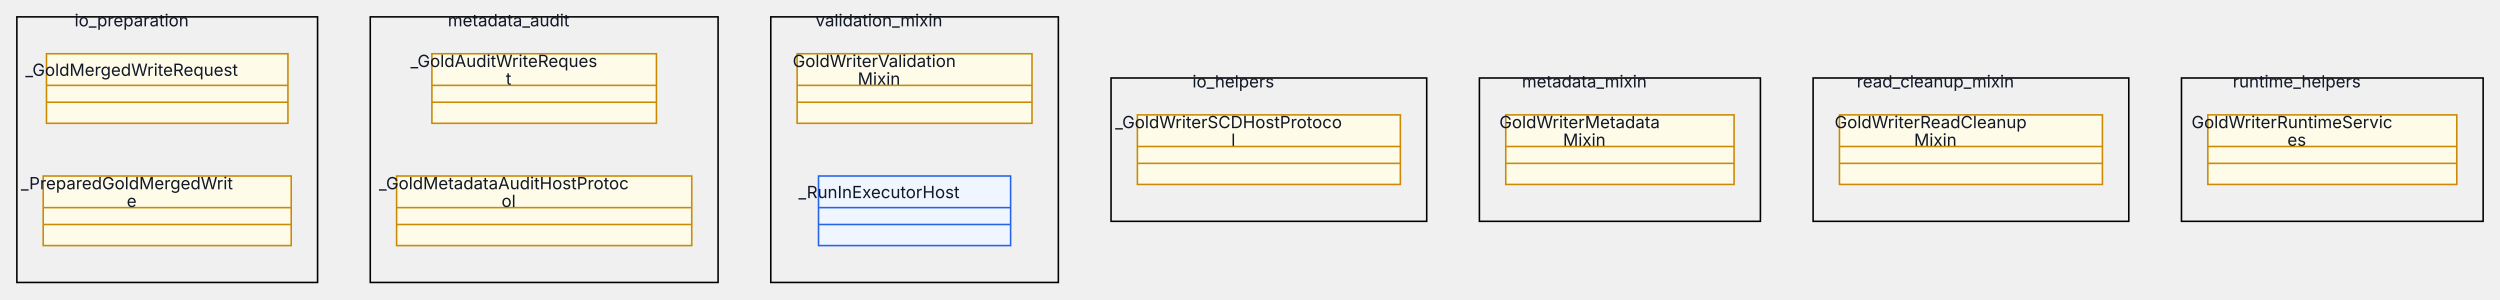
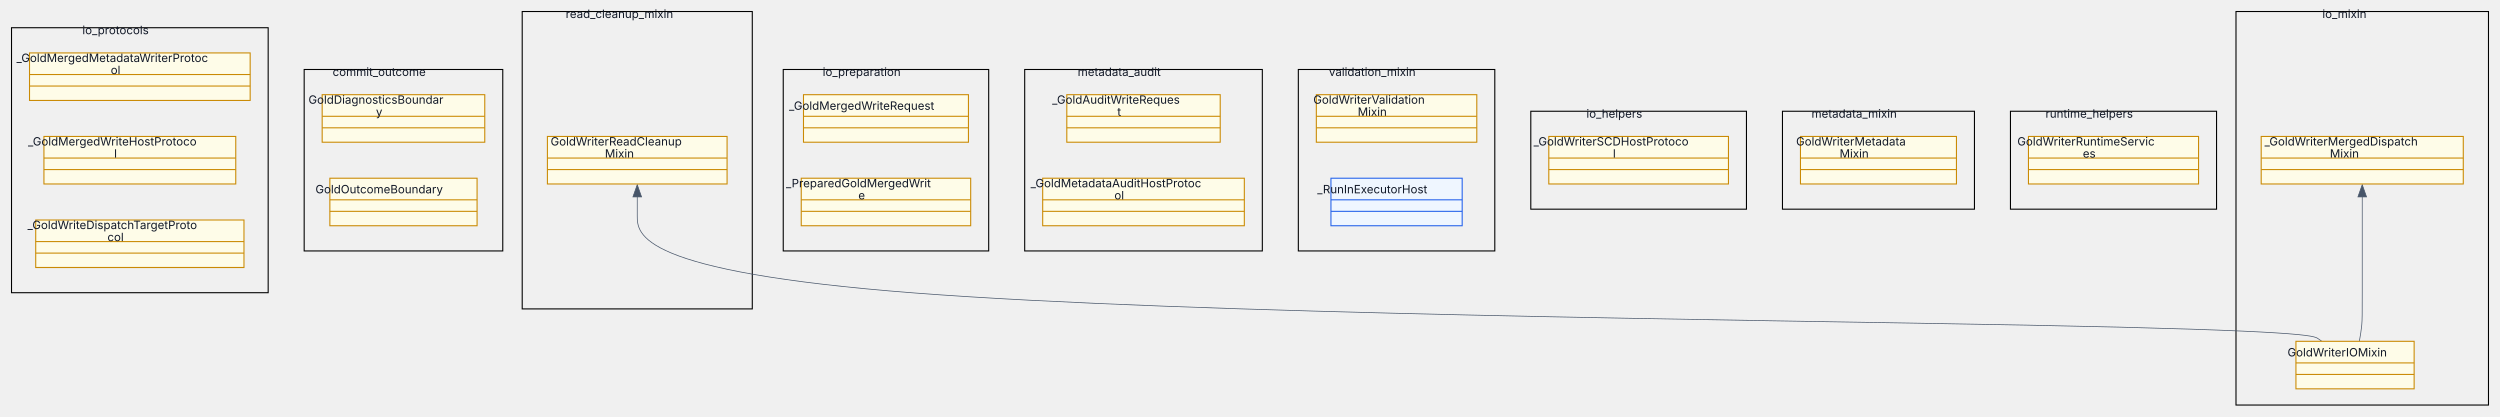
- <svg xmlns="http://www.w3.org/2000/svg" id="my-svg" width="100%" aria-roledescription="classDiagram" style="max-width:2372.03px;background-color:white" viewBox="0 -8 2372.031 284">
+ <svg xmlns="http://www.w3.org/2000/svg" id="my-svg" width="100%" aria-roledescription="classDiagram" style="max-width:3471.89px;background-color:white" viewBox="0 -8 3471.891 578.5">
  <style>#my-svg{font-family:Inter,-apple-system,BlinkMacSystemFont,'Segoe UI',Roboto,Oxygen,Ubuntu,sans-serif;font-size:16px;fill:#212121;}#my-svg .error-icon{fill:#f0fdf4;}#my-svg .error-text{fill:#212121;stroke:#212121;}#my-svg .edge-thickness-normal{stroke-width:2px;}#my-svg .edge-thickness-thick{stroke-width:3.5px;}#my-svg .edge-pattern-solid{stroke-dasharray:0;}#my-svg .edge-pattern-dashed{stroke-dasharray:3;}#my-svg .edge-pattern-dotted{stroke-dasharray:2;}#my-svg .marker{fill:#475569;stroke:#475569;}#my-svg .marker.cross{stroke:#475569;}#my-svg svg{font-family:Inter,-apple-system,BlinkMacSystemFont,'Segoe UI',Roboto,Oxygen,Ubuntu,sans-serif;font-size:16px;}#my-svg g.classGroup text{fill:#2563eb;stroke:none;font-family:Inter,-apple-system,BlinkMacSystemFont,'Segoe UI',Roboto,Oxygen,Ubuntu,sans-serif;font-size:10px;}#my-svg g.classGroup text .title{font-weight:bolder;}#my-svg .nodeLabel,#my-svg .edgeLabel{color:#212121;}#my-svg .edgeLabel .label rect{fill:#eff6ff;}#my-svg .label text{fill:#212121;}#my-svg .edgeLabel .label span{background:#eff6ff;}#my-svg .classTitle{font-weight:bolder;}#my-svg .node rect,#my-svg .node circle,#my-svg .node ellipse,#my-svg .node polygon,#my-svg .node path{fill:#eff6ff;stroke:#2563eb;stroke-width:1px;}#my-svg .divider{stroke:#2563eb;stroke-width:1;}#my-svg g.clickable{cursor:pointer;}#my-svg g.classGroup rect{fill:#eff6ff;stroke:#2563eb;}#my-svg g.classGroup line{stroke:#2563eb;stroke-width:1;}#my-svg .classLabel .box{stroke:none;stroke-width:0;fill:#eff6ff;opacity:0.5;}#my-svg .classLabel .label{fill:#2563eb;font-size:10px;}#my-svg .relation{stroke:#475569;stroke-width:1;fill:none;}#my-svg .dashed-line{stroke-dasharray:3;}#my-svg .dotted-line{stroke-dasharray:1 2;}#my-svg #compositionStart,#my-svg .composition{fill:#475569!important;stroke:#475569!important;stroke-width:1;}#my-svg #compositionEnd,#my-svg .composition{fill:#475569!important;stroke:#475569!important;stroke-width:1;}#my-svg #dependencyStart,#my-svg .dependency{fill:#475569!important;stroke:#475569!important;stroke-width:1;}#my-svg #dependencyStart,#my-svg .dependency{fill:#475569!important;stroke:#475569!important;stroke-width:1;}#my-svg #extensionStart,#my-svg .extension{fill:transparent!important;stroke:#475569!important;stroke-width:1;}#my-svg #extensionEnd,#my-svg .extension{fill:transparent!important;stroke:#475569!important;stroke-width:1;}#my-svg #aggregationStart,#my-svg .aggregation{fill:transparent!important;stroke:#475569!important;stroke-width:1;}#my-svg #aggregationEnd,#my-svg .aggregation{fill:transparent!important;stroke:#475569!important;stroke-width:1;}#my-svg #lollipopStart,#my-svg .lollipop{fill:#eff6ff!important;stroke:#475569!important;stroke-width:1;}#my-svg #lollipopEnd,#my-svg .lollipop{fill:#eff6ff!important;stroke:#475569!important;stroke-width:1;}#my-svg .edgeTerminals{font-size:11px;}#my-svg .classTitleText{text-anchor:middle;font-size:18px;fill:#212121;}#my-svg :root{--mermaid-font-family:"trebuchet ms",verdana,arial,sans-serif;}/*
 * Пользовательские стили диаграмм BioETL (структурированная копия)
 * Источник: custom.css
 * Цель: сгруппировать правила по типам элементов и документировать назначение каждого CSS-параметра.
 */

/* =========================================================
 * 1) Глобальная типографика и базовое поведение текста
 * ========================================================= */
svg {
    /* Задаёт основной стек шрифтов для всего текста в SVG. */
    font-family: Inter, -apple-system, BlinkMacSystemFont, 'Segoe UI', Roboto,
    Oxygen, Ubuntu, sans-serif;
}



/* =========================================================
 * 2) Общая геометрия узлов (для нескольких типов диаграмм)
 * ========================================================= */
.node rect,
.node circle,
.node ellipse,
.node polygon,
.node path {
    /* Единая толщина контура для фигур узлов. */
    stroke-width: 1.5px !important;
    /* Скругляет углы по горизонтали для более мягкого вида. */
    rx: 8;
    /* Скругляет углы по вертикали в паре с rx. */
    ry: 8;
    /* Добавляет лёгкую тень и отделяет узлы от фона. */
    filter:  none; /*  drop-shadow(0px 1px 2px rgba(0, 0, 0, 0.05));*/
}

/* =========================================================
 * 3) Контейнеры subgraph / cluster
 * ========================================================= */
.cluster rect,
.cluster path {
    /* Увеличивает радиус углов у контейнеров-групп. */
    rx: 10;
    /* Поддерживает симметрию скругления по вертикали. */
    ry: 10;
    /* Нейтральная заливка контейнера для снижения визуального шума. */
    fill: #f8fafc;
    /* Приглушённая обводка, чтобы границы были заметны, но не доминировали. */
    stroke: #94a3b8;
    /* Толщина границы контейнера в тон большинству узлов. */
    stroke-width: 1.5px;
    /* Убирает пунктир у рамок контейнеров. */
    stroke-dasharray: none;
    /* Делает фон контейнера полностью непрозрачным. */
    fill-opacity: 1;
    /* Отключает тень контейнера, чтобы акцент оставался на узлах. */
    filter: none;
}

.cluster text {
    /* Нормальный вес шрифта для заголовков групп. */
    font-weight: 400;
    /* Увеличенный размер заголовка относительно текста узлов. */
    font-size: 16px;
}

/* =========================================================
 * 4) Стили линий связей (edges/links)
 * ========================================================= */
.edgePath .path {
    /* Делает основные ребра более заметными в плотных графах. */
    stroke-width: 2.5px;
    /* Скругляет соединения сегментов линий. */
    stroke-linejoin: round;
    /* Скругляет окончания линий. */
    stroke-linecap: round;
}

.edgePath path,
.flowchart-link,
.relation,
.messageLine0,
.messageLine1,
.transition path {
    /* Унифицированные скруглённые соединения для всех типов линий. */
    stroke-linejoin: round;
    /* Унифицированные скруглённые окончания для всех типов линий. */
    stroke-linecap: round;
}

.transition path {
    /* Выравнивает толщину переходов state diagram с основными ребрами. */
    stroke-width: 2.5px;
}

/* =========================================================
 * 5) Подписи ребер и fallback-текст
 * ========================================================= */
.edgeLabel {
    /* Компактный размер шрифта для подписей на связях. */
    font-size: 12px;
    /* Плотная межстрочность для экономии места. */
    line-height: 1.1;
    /* Базовый непрозрачный фон под подписью. */
    background-color: #ffffff;
    /* Небольшие внутренние отступы вокруг текста. */
    padding: 1px 3px;
    /* Мягкое скругление фона подписи. */
    border-radius: 2px;
}

.edgeLabel span,
.edgeLabel p,
text.fo-fallback {
    /* Принудительный тёмный fill для контраста в SVG-рендерах. */
    fill: #111827 !important;
    /* Принудительный тёмный цвет для HTML-подписей. */
    color: #111827 !important;
    /* Полная непрозрачность текста. */
    opacity: 1 !important;
    /* Компактная межстрочность для многострочных подписей. */
    line-height: 1.1;
    /* Убирает стандартные внешние отступы HTML-параграфов. */
    margin: 0;
    /* Убирает стандартные внутренние отступы HTML-параграфов. */
    padding: 0;
}

.edgeLabel .labelBkg,
.labelBkg {
    /* Жёстко задаёт белый фон под текстом подписей. */
    background-color: #ffffff !important;
    /* Делает фон полностью непрозрачным во всех просмотрщиках. */
    opacity: 1 !important;
}

.edgeLabel rect {
    /* Переопределяет полупрозрачный фон по умолчанию у Mermaid. */
    opacity: 1 !important;
    /* Жёстко фиксирует белую заливку прямоугольника под подписью. */
    fill: #ffffff !important;
}

/* =========================================================
 * 6) Элементы sequence diagram
 * ========================================================= */
.actor {
    /* Толщина границы actor-блоков. */
    stroke-width: 1.5px;
    /* Скругление углов actor-блоков по горизонтали. */
    rx: 4;
    /* Скругление углов actor-блоков по вертикали. */
    ry: 4;
}

.messageLine0,
.messageLine1 {
    /* Толщина линий сообщений в sequence diagram. */
    stroke-width: 1.6px;
}

.messageText {
    /* Базовый размер текста сообщений. */
    font-size: 13px;
}

.activation0 {
    /* Более тонкая линия activation bar, чтобы не перегружать схему. */
    stroke-width: 1px;
}

.note {
    /* Скругление углов заметки по горизонтали. */
    rx: 4;
    /* Скругление углов заметки по вертикали. */
    ry: 4;
    /* Тонкая граница для вторичных блоков. */
    stroke-width: 1px;
    /* Лёгкая тень для визуального отделения заметок. */
    filter: drop-shadow(1px 1px 2px rgba(0, 0, 0, 0.06));
}

/* =========================================================
 * 7) Базовые элементы class diagram
 * ========================================================= */
g.classGroup rect {
    /* Скругление углов class box по горизонтали. */
    rx: 10;
    /* Скругление углов class box по вертикали. */
    ry: 10;
    /* Толщина границы class box. */
    stroke-width: 1.5px;
    /* Мягкая тень у class box без агрессивного контраста. */
    filter: drop-shadow(1px 1px 2px rgba(0, 0, 0, 0.06));
}

g.classGroup text {
    /* Базовый размер текста внутри class diagram. */
    font-size: 14px;
    padding: 10px 10px;
}

g.classGroup line {
    /* Толщина внутренних разделителей класса. */
    stroke-width: 1px;
}

.relation {
    /* Толщина связей между классами на уровне основных ребер. */
    stroke-width: 2.5px;
}

/* =========================================================
 * 8) Типографика HTML-лейблов class diagram
 * ========================================================= */
g.label-group .nodeLabel {
    /* Увеличенный размер названия класса для иерархии. */
    font-size: 16px !important;
    /* Полужирный акцент на имени класса. */
    font-weight: 200 !important;
    /* Лёгкое межбуквенное расстояние для читаемости заголовка. */
    letter-spacing: 0.01em;
}

g.annotation-group .nodeLabel {
    /* Уменьшенный размер для стереотипов/аннотаций. */
    font-size: 11px !important;
    /* Курсив для визуального отделения аннотаций. */
    font-style: italic !important;
    /* Небольшое ослабление контраста вторичного текста. */
    opacity: 0.8;
}

g.members-group .nodeLabel,
g.methods-group .nodeLabel {
    /* Компактный размер для атрибутов и методов. */
    font-size: 12px !important;
    /* Нормальный вес шрифта для плотного структурного текста. */
    font-weight: 400 !important;
}

/* =========================================================
 * 9) Помощники размеров foreignObject (class/flowchart)
 * ========================================================= */
g.members-group foreignObject,
g.methods-group foreignObject {
    /* Минимальная высота областей members/methods. */
    min-height: 40px;
}

.node foreignObject &gt; div,
g.classGroup foreignObject &gt; div {
    /* Стабилизирует вычисление размеров с учётом отступов/границ. */
    box-sizing: border-box;
}

.node.size-sm foreignObject &gt; div {
    /* Минимальная высота для малого размерного уровня узла. */
    min-height: 80px;
    /* Минимальная ширина для малого размерного уровня узла. */
    min-width: 180px;
}

.node.size-md foreignObject &gt; div {
    /* Минимальная высота для среднего размерного уровня узла. */
    min-height: 140px;
    /* Минимальная ширина для среднего размерного уровня узла. */
    min-width: 260px;
}

.node.size-lg foreignObject &gt; div {
    /* Минимальная высота для большого размерного уровня узла. */
    min-height: 200px;
    /* Минимальная ширина для большого размерного уровня узла. */
    min-width: 340px;
}

/* =========================================================
 * 10) Элементы state diagram
 * ========================================================= */
g.stateGroup rect {
    /* Скругление углов контейнеров состояний по горизонтали. */
    rx: 8;
    /* Скругление углов контейнеров состояний по вертикали. */
    ry: 8;
}

.statediagram-state rect {
    /* Скругление углов узлов состояния по горизонтали. */
    rx: 8;
    /* Скругление углов узлов состояния по вертикали. */
    ry: 8;
    /* Толщина границы узла состояния. */
    stroke-width: 1.5px;
    /* Лёгкая тень для визуального отделения state box. */
    filter: drop-shadow(1px 2px 3px rgba(0, 0, 0, 0.08));
}

/* =========================================================
 * 11) Элементы ER diagram
 * ========================================================= */
.er.entityBox {
    /* Толщина границы сущности ER-диаграммы. */
    stroke-width: 1.5px;
    /* Скругление углов сущности по горизонтали. */
    rx: 4;
    /* Скругление углов сущности по вертикали. */
    ry: 4;
    /* Лёгкая тень для отделения блоков сущностей. */
    filter: drop-shadow(1px 2px 3px rgba(0, 0, 0, 0.08));
}

/* =========================================================
 * 12) Узлы mindmap
 * ========================================================= */
.mindmap-node rect,
.mindmap-node circle {
    /* Толщина контура узлов mindmap. */
    stroke-width: 1.5px;
    /* Чуть более выраженная тень для плотных радиальных веток. */
    filter: drop-shadow(1px 2px 2px rgba(0, 0, 0, 0.1));
}

/* =========================================================
 * 13) Маркеры стрелок
 * ========================================================= */
marker path {
    /* Единый нейтральный цвет наконечников стрелок. */
    fill: #475569;
}

/* =========================================================
 * 14) Цветовая карта архитектурных слоёв (fallback-селекторы)
 * ========================================================= */
[id*="Domain"] &gt; rect,
[id*="Domain"] &gt; path {
    /* Цвет фона для доменного слоя. */
    fill: #f5f3ff !important;
    /* Цвет границы для доменного слоя. */
    stroke: #7c3aed !important;
}

.cluster[id*="Domain"] &gt; rect,
.cluster[id*="Domain"] &gt; path {
    fill: #ffffff !important;
}

[id*="Application"] &gt; rect,
[id*="Application"] &gt; path {
    /* Цвет фона для application-слоя. */
    fill: #f0fdf4 !important;
    /* Цвет границы для application-слоя. */
    stroke: #16a34a !important;
}

.cluster[id*="Application"] &gt; rect,
.cluster[id*="Application"] &gt; path {
    fill: #ffffff !important;
}

[id*="Infrastructure"] &gt; rect,
[id*="Infrastructure"] &gt; path {
    /* Цвет фона для infrastructure-слоя. */
    fill: #fff1f2 !important;
    /* Цвет границы для infrastructure-слоя. */
    stroke: #dc2626 !important;
}

.cluster[id*="Infrastructure"] &gt; rect,
.cluster[id*="Infrastructure"] &gt; path {
    fill: #ffffff !important;
}

[id*="Composition"] &gt; rect,
[id*="Composition"] &gt; path {
    /* Цвет фона для composition-слоя. */
    fill: #fff7ed !important;
    /* Цвет границы для composition-слоя. */
    stroke: #f59e0b !important;
}

.cluster[id*="Composition"] &gt; rect,
.cluster[id*="Composition"] &gt; path {
    fill: #ffffff !important;
}

[id*="Interfaces"] &gt; rect,
[id*="Interfaces"] &gt; path {
    /* Цвет фона для слоя интерфейсов. */
    fill: #eff6ff !important;
    /* Цвет границы для слоя интерфейсов. */
    stroke: #2563eb !important;
}

.cluster[id*="Interfaces"] &gt; rect,
.cluster[id*="Interfaces"] &gt; path {
    fill: #ffffff !important;
}

[id*="External"] &gt; rect,
[id*="External"] &gt; path {
    /* Цвет фона для внешних систем. */
    fill: #f1f5f9 !important;
    /* Цвет границы для внешних систем. */
    stroke: #64748b !important;
}

.cluster[id*="External"] &gt; rect,
.cluster[id*="External"] &gt; path {
    fill: #ffffff !important;
}

/* Белая подложка под подписи всех архитектурных/medallion слоёв */
g.cluster[id*="Domain"] .cluster-label foreignObject &gt; div,
g.cluster[id*="Application"] .cluster-label foreignObject &gt; div,
g.cluster[id*="Infrastructure"] .cluster-label foreignObject &gt; div,
g.cluster[id*="Composition"] .cluster-label foreignObject &gt; div,
g.cluster[id*="Interfaces"] .cluster-label foreignObject &gt; div,
g.cluster[id*="External"] .cluster-label foreignObject &gt; div,
g.cluster[id*="Bronze"] .cluster-label foreignObject &gt; div,
g.cluster[id*="Silver"] .cluster-label foreignObject &gt; div,
g.cluster[id*="Gold"] .cluster-label foreignObject &gt; div,
g.cluster[id*="Quarantine"] .cluster-label foreignObject &gt; div {
    background: #ffffff !important;
    padding: 0 6px !important;
    border-radius: 4px;
}

/* Fallback для рендеров без foreignObject: не рисуем толстую обводку */
g.cluster[id*="Domain"] .cluster-label text.fo-fallback,
g.cluster[id*="Application"] .cluster-label text.fo-fallback,
g.cluster[id*="Infrastructure"] .cluster-label text.fo-fallback,
g.cluster[id*="Composition"] .cluster-label text.fo-fallback,
g.cluster[id*="Interfaces"] .cluster-label text.fo-fallback,
g.cluster[id*="External"] .cluster-label text.fo-fallback,
g.cluster[id*="Bronze"] .cluster-label text.fo-fallback,
g.cluster[id*="Silver"] .cluster-label text.fo-fallback,
g.cluster[id*="Gold"] .cluster-label text.fo-fallback,
g.cluster[id*="Quarantine"] .cluster-label text.fo-fallback {
    fill: #111827 !important;
    stroke: none !important;
}

/* =========================================================
 * 15) Цветовая карта слоёв Medallion
 * ========================================================= */
[id*="Bronze"] &gt; rect,
[id*="Bronze"] &gt; path {
    /* Цвет фона Bronze-слоя. */
    fill: #fff7ed !important;
    /* Цвет границы Bronze-слоя. */
    stroke: #f59e0b !important;
}

[id*="Silver"] &gt; rect,
[id*="Silver"] &gt; path {
    /* Цвет фона Silver-слоя. */
    fill: #f8fafc !important;
    /* Цвет границы Silver-слоя. */
    stroke: #475569 !important;
}

[id*="Gold"] &gt; rect,
[id*="Gold"] &gt; path {
    /* Цвет фона Gold-слоя. */
    fill: #fefce8 !important;
    /* Цвет границы Gold-слоя. */
    stroke: #ca8a04 !important;
}

[id*="Quarantine"] &gt; rect,
[id*="Quarantine"] &gt; path {
    /* Цвет фона для карантинных/проблемных потоков данных. */
    fill: #ffe4e6 !important;
    /* Цвет границы для карантинных/проблемных потоков данных. */
    stroke: #e11d48 !important;
}
/* Нормализует вес текста в узлах и заголовках слоёв (без полужирного акцента). */
.node .label text,
.node .label tspan,
.node .label .nodeLabel,
text.fo-fallback {
    stroke: none !important;
    stroke-width: 0 !important;
    fill: #111827 !important;
    font-weight: 400 !important;
}
/* Single text layer (fallback-only) */
text.fo-fallback {
    display: inline !important;
}

foreignObject {
    display: none !important;
}/* bioetl-inject */#my-svg .edgeLabel rect{opacity:1!important;fill:#ffffff!important}#my-svg .labelBkg{background-color:#ffffff!important;opacity:1!important}#my-svg .edgeLabel .labelBkg{background-color:#ffffff!important;opacity:1!important}#my-svg .edgeLabel{font-size:12px;line-height:1.1;padding:1px 3px}#my-svg .edgeLabel span{color:#111827!important;fill:#111827!important;opacity:1!important;line-height:1.1;margin:0;padding:0}#my-svg .edgeLabel p{color:#111827!important;fill:#111827!important;opacity:1!important;line-height:1.1;margin:0;padding:0}#my-svg text.fo-fallback{color:#111827!important;fill:#111827!important;opacity:1!important}</style>
  <defs>
    <marker id="my-svg_classDiagram-aggregationStart" class="marker aggregation classDiagram" markerHeight="240" markerWidth="190" orient="auto" refX="18" refY="7">
      <path d="m18 7-9 6-8-6 8-6Z" />
    </marker>
  </defs>
  <defs>
    <marker id="my-svg_classDiagram-aggregationEnd" class="marker aggregation classDiagram" markerHeight="28" markerWidth="20" orient="auto" refX="1" refY="7">
      <path d="m18 7-9 6-8-6 8-6Z" />
    </marker>
  </defs>
  <defs>
    <marker id="my-svg_classDiagram-extensionStart" class="marker extension classDiagram" markerHeight="240" markerWidth="190" orient="auto" refX="18" refY="7">
      <path d="m1 7 17 6V1Z" />
    </marker>
  </defs>
  <defs>
    <marker id="my-svg_classDiagram-extensionEnd" class="marker extension classDiagram" markerHeight="28" markerWidth="20" orient="auto" refX="1" refY="7">
      <path d="M1 1v12l17-6Z" />
    </marker>
  </defs>
  <defs>
    <marker id="my-svg_classDiagram-compositionStart" class="marker composition classDiagram" markerHeight="240" markerWidth="190" orient="auto" refX="18" refY="7">
      <path d="m18 7-9 6-8-6 8-6Z" />
    </marker>
  </defs>
  <defs>
    <marker id="my-svg_classDiagram-compositionEnd" class="marker composition classDiagram" markerHeight="28" markerWidth="20" orient="auto" refX="1" refY="7">
      <path d="m18 7-9 6-8-6 8-6Z" />
    </marker>
  </defs>
  <defs>
    <marker id="my-svg_classDiagram-dependencyStart" class="marker dependency classDiagram" markerHeight="240" markerWidth="190" orient="auto" refX="6" refY="7">
      <path d="m5 7 4 6-8-6 8-6Z" />
    </marker>
  </defs>
  <defs>
    <marker id="my-svg_classDiagram-dependencyEnd" class="marker dependency classDiagram" markerHeight="28" markerWidth="20" orient="auto" refX="13" refY="7">
      <path d="m18 7-9 6 5-6-5-6Z" />
    </marker>
  </defs>
  <defs>
    <marker id="my-svg_classDiagram-lollipopStart" class="marker lollipop classDiagram" markerHeight="240" markerWidth="190" orient="auto" refX="13" refY="7">
      <circle cx="7" cy="7" r="6" fill="transparent" stroke="#000" />
    </marker>
  </defs>
  <defs>
    <marker id="my-svg_classDiagram-lollipopEnd" class="marker lollipop classDiagram" markerHeight="240" markerWidth="190" orient="auto" refX="1" refY="7">
      <circle cx="7" cy="7" r="6" fill="transparent" stroke="#000" />
    </marker>
  </defs>
  <g class="root">
+     <g class="clusters">
+       <g id="io_mixin" class="cluster">
+         <path d="M3105.25 8h350.641v546.5H3105.25z" style="fill:none;stroke:black" />
+         <g class="cluster-label">
+           <text xml:space="preserve" x="29.344" y="9" class="fo-fallback" text-anchor="middle" transform="translate(3251.227 8)">
+             <tspan x="29.344">io_mixin</tspan>
+           </text>
+         </g>
+       </g>
+       <g id="read_cleanup_mixin" class="cluster">
+         <path d="M725.219 8h319.516v413H725.219z" style="fill:none;stroke:black" />
+         <g class="cluster-label">
+           <text xml:space="preserve" x="71.602" y="9" class="fo-fallback" text-anchor="middle" transform="translate(813.375 8)">
+             <tspan x="71.602">read_cleanup_mixin</tspan>
+           </text>
+         </g>
+       </g>
+     </g>
+     <g class="edgePaths">
+       <path id="id1" marker-start="url(#my-svg_classDiagram-extensionStart)" d="M884.977 265.5v25.917c0 25.916 0 77.75 384.655 107.416C1654.288 428.5 2423.6 436 2813.502 443.5s400.397 15 405.645 18.75l5.247 3.75" class="edge-pattern-solid relation" style="fill:none" />
+       <path id="id2" marker-start="url(#my-svg_classDiagram-extensionStart)" d="M3280.57 265.5v133.333c0 29.667 0 37.167-.675 44.667-.676 7.5-2.027 15-2.703 18.75l-.676 3.75" class="edge-pattern-solid relation" style="fill:none" />
+     </g>
    <g class="nodes">
      <g class="root">
-         <g class="clusters" transform="translate(8)">
+         <g class="clusters" transform="translate(8 22.5)">
+           <g id="io_protocols" class="cluster">
+             <path d="M8 8h356.422v368H8z" style="fill:none;stroke:black" />
+             <g class="cluster-label">
+               <text xml:space="preserve" x="43.141" y="9" class="fo-fallback" text-anchor="middle" transform="translate(143.07 8)">
+                 <tspan x="43.141">io_protocols</tspan>
+               </text>
+             </g>
+           </g>
+         </g>
+         <g class="nodes" transform="translate(8 22.5)">
+           <g id="classId-_GoldMergedMetadataWriterProtocol-0" class="node default">
+             <path d="M33 43h306.422v66H33z" class="outer title-state" />
+             <path d="M33 73h306.422M33 89h306.422" class="divider" />
+             <g class="label">
+               <text xml:space="preserve" x="141.211" y=".6" class="classTitle fo-fallback" text-anchor="middle" transform="translate(45 55)">
+                 <tspan x="141.211">_GoldMergedMetadataWriterProtoc</tspan>
+                 <tspan x="141.211" dy="16.8">ol</tspan>
+               </text>
+             </g>
+           </g>
+           <g id="classId-_GoldMergedWriteHostProtocol-1" class="node default">
+             <path d="M53.016 159h266.39v66H53.017z" class="outer title-state" />
+             <path d="M53.016 189h266.39M53.016 205h266.39" class="divider" />
+             <g class="label">
+               <text xml:space="preserve" x="121.195" y=".6" class="classTitle fo-fallback" text-anchor="middle" transform="translate(65.016 171)">
+                 <tspan x="121.195">_GoldMergedWriteHostProtoco</tspan>
+                 <tspan x="121.195" dy="16.8">l</tspan>
+               </text>
+             </g>
+           </g>
+           <g id="classId-_GoldWriteDispatchTargetProtocol-2" class="node default">
+             <path d="M41.602 275H330.82v66H41.6z" class="outer title-state" />
+             <path d="M41.602 305H330.82M41.602 321H330.82" class="divider" />
+             <g class="label">
+               <text xml:space="preserve" x="132.609" y=".6" class="classTitle fo-fallback" text-anchor="middle" transform="translate(53.602 287)">
+                 <tspan x="132.609">_GoldWriteDispatchTargetProto</tspan>
+                 <tspan x="132.609" dy="16.8">col</tspan>
+               </text>
+             </g>
+           </g>
+         </g>
+       </g>
+       <g class="root">
+         <g class="clusters" transform="translate(414.422 80.5)">
+           <g id="commit_outcome" class="cluster">
+             <path d="M8 8h275.797v252H8z" style="fill:none;stroke:black" />
+             <g class="cluster-label">
+               <text xml:space="preserve" x="60.914" y="9" class="fo-fallback" text-anchor="middle" transform="translate(84.984 8)">
+                 <tspan x="60.914">commit_outcome</tspan>
+               </text>
+             </g>
+           </g>
+         </g>
+         <g class="nodes" transform="translate(414.422 80.5)">
+           <g id="classId-GoldDiagnosticsBoundary-3" class="node default">
+             <path d="M33 43h225.797v66H33z" class="outer title-state" />
+             <path d="M33 73h225.796M33 89h225.796" class="divider" />
+             <g class="label">
+               <text xml:space="preserve" x="100.898" y=".6" class="classTitle fo-fallback" text-anchor="middle" transform="translate(45 55)">
+                 <tspan x="100.898">GoldDiagnosticsBoundar</tspan>
+                 <tspan x="100.898" dy="16.8">y</tspan>
+               </text>
+             </g>
+           </g>
+           <g id="classId-GoldOutcomeBoundary-4" class="node default">
+             <path d="M43.671 159h204.453v66H43.671z" class="outer title-state" />
+             <path d="M43.671 189h204.454M43.671 205h204.454" class="divider" />
+             <g class="label">
+               <text xml:space="preserve" x="90.227" y="9" class="classTitle fo-fallback" text-anchor="middle" transform="translate(55.672 171)">
+                 <tspan x="90.227">GoldOutcomeBoundary</tspan>
+               </text>
+             </g>
+           </g>
+         </g>
+       </g>
+       <g id="classId-GoldWriterIOMixin-5" class="node default">
+         <path d="M3188.492 466h164.156v66h-164.156z" class="outer title-state" />
+         <path d="M3188.492 496h164.156M3188.492 512h164.156" class="divider" />
+         <g class="label">
+           <text xml:space="preserve" x="70.078" y="9" class="classTitle fo-fallback" text-anchor="middle" transform="translate(3200.492 478)">
+             <tspan x="70.078">GoldWriterIOMixin</tspan>
+           </text>
+         </g>
+       </g>
+       <g id="classId-_GoldWriterMergedDispatchMixin-6" class="node default">
+         <path d="M3140.25 181.5h280.641v66h-280.64z" class="outer title-state" />
+         <path d="M3140.25 211.5h280.64M3140.25 227.5h280.64" class="divider" />
+         <g class="label">
+           <text xml:space="preserve" x="128.32" y=".6" class="classTitle fo-fallback" text-anchor="middle" transform="translate(3152.25 193.5)">
+             <tspan x="128.32">_GoldWriterMergedDispatch</tspan>
+             <tspan x="128.32" dy="16.8">Mixin</tspan>
+           </text>
+         </g>
+       </g>
+       <g class="root">
+         <g class="clusters" transform="translate(1079.734 80.5)">
          <g id="io_preparation" class="cluster">
            <path d="M8 8h285.313v252H8z" style="fill:none;stroke:black" />
            <g class="cluster-label">
              <text xml:space="preserve" x="51.148" y="9" class="fo-fallback" text-anchor="middle" transform="translate(99.508 8)">
                <tspan x="51.148">io_preparation</tspan>
              </text>
            </g>
          </g>
        </g>
-         <g class="nodes" transform="translate(8)">
-           <g id="classId-_GoldMergedWriteRequest-0" class="node default">
+         <g class="nodes" transform="translate(1079.734 80.5)">
+           <g id="classId-_GoldMergedWriteRequest-7" class="node default">
            <path d="M36.117 43h229.078v66H36.117z" class="outer title-state" />
            <path d="M36.117 73h229.078M36.117 89h229.078" class="divider" />
            <g class="label">
              <text xml:space="preserve" x="102.539" y="9" class="classTitle fo-fallback" text-anchor="middle" transform="translate(48.117 55)">
                <tspan x="102.539">_GoldMergedWriteRequest</tspan>
              </text>
            </g>
          </g>
-           <g id="classId-_PreparedGoldMergedWrite-1" class="node default">
+           <g id="classId-_PreparedGoldMergedWrite-8" class="node default">
            <path d="M33 159h235.313v66H33z" class="outer title-state" />
            <path d="M33 189h235.312M33 205h235.312" class="divider" />
            <g class="label">
              <text xml:space="preserve" x="105.656" y=".6" class="classTitle fo-fallback" text-anchor="middle" transform="translate(45 171)">
                <tspan x="105.656">_PreparedGoldMergedWrit</tspan>
                <tspan x="105.656" dy="16.8">e</tspan>
              </text>
            </g>
          </g>
        </g>
      </g>
      <g class="root">
-         <g class="clusters" transform="translate(343.313)">
+         <g class="clusters" transform="translate(1415.047 80.5)">
          <g id="metadata_audit" class="cluster">
            <path d="M8 8h330.016v252H8z" style="fill:none;stroke:black" />
            <g class="cluster-label">
              <text xml:space="preserve" x="55.156" y="9" class="fo-fallback" text-anchor="middle" transform="translate(117.852 8)">
                <tspan x="55.156">metadata_audit</tspan>
              </text>
            </g>
          </g>
        </g>
-         <g class="nodes" transform="translate(343.313)">
-           <g id="classId-_GoldAuditWriteRequest-2" class="node default">
+         <g class="nodes" transform="translate(1415.047 80.5)">
+           <g id="classId-_GoldAuditWriteRequest-9" class="node default">
            <path d="M66.485 43h213.047v66H66.485z" class="outer title-state" />
            <path d="M66.485 73H279.53M66.485 89H279.53" class="divider" />
            <g class="label">
              <text xml:space="preserve" x="94.523" y=".6" class="classTitle fo-fallback" text-anchor="middle" transform="translate(78.484 55)">
                <tspan x="94.523">_GoldAuditWriteReques</tspan>
                <tspan x="94.523" dy="16.8">t</tspan>
              </text>
            </g>
          </g>
-           <g id="classId-_GoldMetadataAuditHostProtocol-3" class="node default">
+           <g id="classId-_GoldMetadataAuditHostProtocol-10" class="node default">
            <path d="M33 159h280.016v66H33z" class="outer title-state" />
            <path d="M33 189h280.016M33 205h280.016" class="divider" />
            <g class="label">
              <text xml:space="preserve" x="128.008" y=".6" class="classTitle fo-fallback" text-anchor="middle" transform="translate(45 171)">
                <tspan x="128.008">_GoldMetadataAuditHostProtoc</tspan>
                <tspan x="128.008" dy="16.8">ol</tspan>
              </text>
            </g>
          </g>
        </g>
      </g>
      <g class="root">
-         <g class="clusters" transform="translate(723.328)">
+         <g class="clusters" transform="translate(1795.063 80.5)">
          <g id="validation_mixin" class="cluster">
            <path d="M8 8h272.844v252H8z" style="fill:none;stroke:black" />
            <g class="cluster-label">
              <text xml:space="preserve" x="56.922" y="9" class="fo-fallback" text-anchor="middle" transform="translate(87.5 8)">
                <tspan x="56.922">validation_mixin</tspan>
              </text>
            </g>
          </g>
        </g>
-         <g class="nodes" transform="translate(723.328)">
-           <g id="classId-GoldWriterValidationMixin-4" class="node default">
+         <g class="nodes" transform="translate(1795.063 80.5)">
+           <g id="classId-GoldWriterValidationMixin-11" class="node default">
            <path d="M33 43h222.844v66H33z" class="outer title-state" />
            <path d="M33 73h222.844M33 89h222.844" class="divider" />
            <g class="label">
              <text xml:space="preserve" x="99.422" y=".6" class="classTitle fo-fallback" text-anchor="middle" transform="translate(45 55)">
                <tspan x="99.422">GoldWriterValidation</tspan>
                <tspan x="99.422" dy="16.8">Mixin</tspan>
              </text>
            </g>
          </g>
-           <g id="classId-_RunInExecutorHost-5" class="node default">
+           <g id="classId-_RunInExecutorHost-12" class="node default">
            <path d="M53.297 159h182.25v66H53.297z" class="outer title-state" />
            <path d="M53.297 189h182.25M53.297 205h182.25" class="divider" />
            <g class="label">
              <text xml:space="preserve" x="79.125" y="9" class="classTitle fo-fallback" text-anchor="middle" transform="translate(65.297 171)">
                <tspan x="79.125">_RunInExecutorHost</tspan>
              </text>
            </g>
          </g>
        </g>
      </g>
      <g class="root">
-         <g class="clusters" transform="translate(1046.172 58)">
+         <g class="clusters" transform="translate(2117.906 138.5)">
          <g id="io_helpers" class="cluster">
            <path d="M8 8h299.5v136H8z" style="fill:none;stroke:black" />
            <g class="cluster-label">
              <text xml:space="preserve" x="36.914" y="9" class="fo-fallback" text-anchor="middle" transform="translate(120.836 8)">
                <tspan x="36.914">io_helpers</tspan>
              </text>
            </g>
          </g>
        </g>
-         <g class="nodes" transform="translate(1046.172 58)">
-           <g id="classId-_GoldWriterSCDHostProtocol-6" class="node default">
+         <g class="nodes" transform="translate(2117.906 138.5)">
+           <g id="classId-_GoldWriterSCDHostProtocol-13" class="node default">
            <path d="M33 43h249.5v66H33z" class="outer title-state" />
            <path d="M33 73h249.5M33 89h249.5" class="divider" />
            <g class="label">
              <text xml:space="preserve" x="112.75" y=".6" class="classTitle fo-fallback" text-anchor="middle" transform="translate(45 55)">
                <tspan x="112.75">_GoldWriterSCDHostProtoco</tspan>
                <tspan x="112.75" dy="16.8">l</tspan>
              </text>
            </g>
          </g>
        </g>
      </g>
      <g class="root">
-         <g class="clusters" transform="translate(1395.672 58)">
+         <g class="clusters" transform="translate(2467.406 138.5)">
          <g id="metadata_mixin" class="cluster">
            <path d="M8 8h266.625v136H8z" style="fill:none;stroke:black" />
            <g class="cluster-label">
              <text xml:space="preserve" x="56.477" y="9" class="fo-fallback" text-anchor="middle" transform="translate(84.836 8)">
                <tspan x="56.477">metadata_mixin</tspan>
              </text>
            </g>
          </g>
        </g>
-         <g class="nodes" transform="translate(1395.672 58)">
-           <g id="classId-GoldWriterMetadataMixin-7" class="node default">
+         <g class="nodes" transform="translate(2467.406 138.5)">
+           <g id="classId-GoldWriterMetadataMixin-14" class="node default">
            <path d="M33 43h216.625v66H33z" class="outer title-state" />
            <path d="M33 73h216.626M33 89h216.626" class="divider" />
            <g class="label">
              <text xml:space="preserve" x="96.312" y=".6" class="classTitle fo-fallback" text-anchor="middle" transform="translate(45 55)">
                <tspan x="96.312">GoldWriterMetadata</tspan>
                <tspan x="96.312" dy="16.8">Mixin</tspan>
              </text>
            </g>
          </g>
        </g>
      </g>
+       <g id="classId-GoldWriterReadCleanupMixin-15" class="node default">
+         <path d="M760.219 181.5h249.516v66H760.219z" class="outer title-state" />
+         <path d="M760.219 211.5h249.516M760.219 227.5h249.516" class="divider" />
+         <g class="label">
+           <text xml:space="preserve" x="112.758" y=".6" class="classTitle fo-fallback" text-anchor="middle" transform="translate(772.219 193.5)">
+             <tspan x="112.758">GoldWriterReadCleanup</tspan>
+             <tspan x="112.758" dy="16.8">Mixin</tspan>
+           </text>
+         </g>
+       </g>
      <g class="root">
-         <g class="clusters" transform="translate(1712.297 58)">
-           <g id="read_cleanup_mixin" class="cluster">
-             <path d="M8 8h299.516v136H8z" style="fill:none;stroke:black" />
-             <g class="cluster-label">
-               <text xml:space="preserve" x="71.602" y="9" class="fo-fallback" text-anchor="middle" transform="translate(86.156 8)">
-                 <tspan x="71.602">read_cleanup_mixin</tspan>
-               </text>
-             </g>
-           </g>
-         </g>
-         <g class="nodes" transform="translate(1712.297 58)">
-           <g id="classId-GoldWriterReadCleanupMixin-8" class="node default">
-             <path d="M33 43h249.516v66H33z" class="outer title-state" />
-             <path d="M33 73h249.516M33 89h249.516" class="divider" />
-             <g class="label">
-               <text xml:space="preserve" x="112.758" y=".6" class="classTitle fo-fallback" text-anchor="middle" transform="translate(45 55)">
-                 <tspan x="112.758">GoldWriterReadCleanup</tspan>
-                 <tspan x="112.758" dy="16.8">Mixin</tspan>
-               </text>
-             </g>
-           </g>
-         </g>
-       </g>
-       <g class="root">
-         <g class="clusters" transform="translate(2061.813 58)">
+         <g class="clusters" transform="translate(2784.031 138.5)">
          <g id="runtime_helpers" class="cluster">
            <path d="M8 8h286.219v136H8z" style="fill:none;stroke:black" />
            <g class="cluster-label">
              <text xml:space="preserve" x="57.367" y="9" class="fo-fallback" text-anchor="middle" transform="translate(93.742 8)">
                <tspan x="57.367">runtime_helpers</tspan>
              </text>
            </g>
          </g>
        </g>
-         <g class="nodes" transform="translate(2061.813 58)">
-           <g id="classId-GoldWriterRuntimeServices-9" class="node default">
+         <g class="nodes" transform="translate(2784.031 138.5)">
+           <g id="classId-GoldWriterRuntimeServices-16" class="node default">
            <path d="M33 43h236.22v66H33z" class="outer title-state" />
            <path d="M33 73h236.218M33 89h236.218" class="divider" />
            <g class="label">
              <text xml:space="preserve" x="106.109" y=".6" class="classTitle fo-fallback" text-anchor="middle" transform="translate(45 55)">
                <tspan x="106.109">GoldWriterRuntimeServic</tspan>
                <tspan x="106.109" dy="16.8">es</tspan>
              </text>
            </g>
          </g>
        </g>
      </g>
    </g>
  </g>
</svg>
